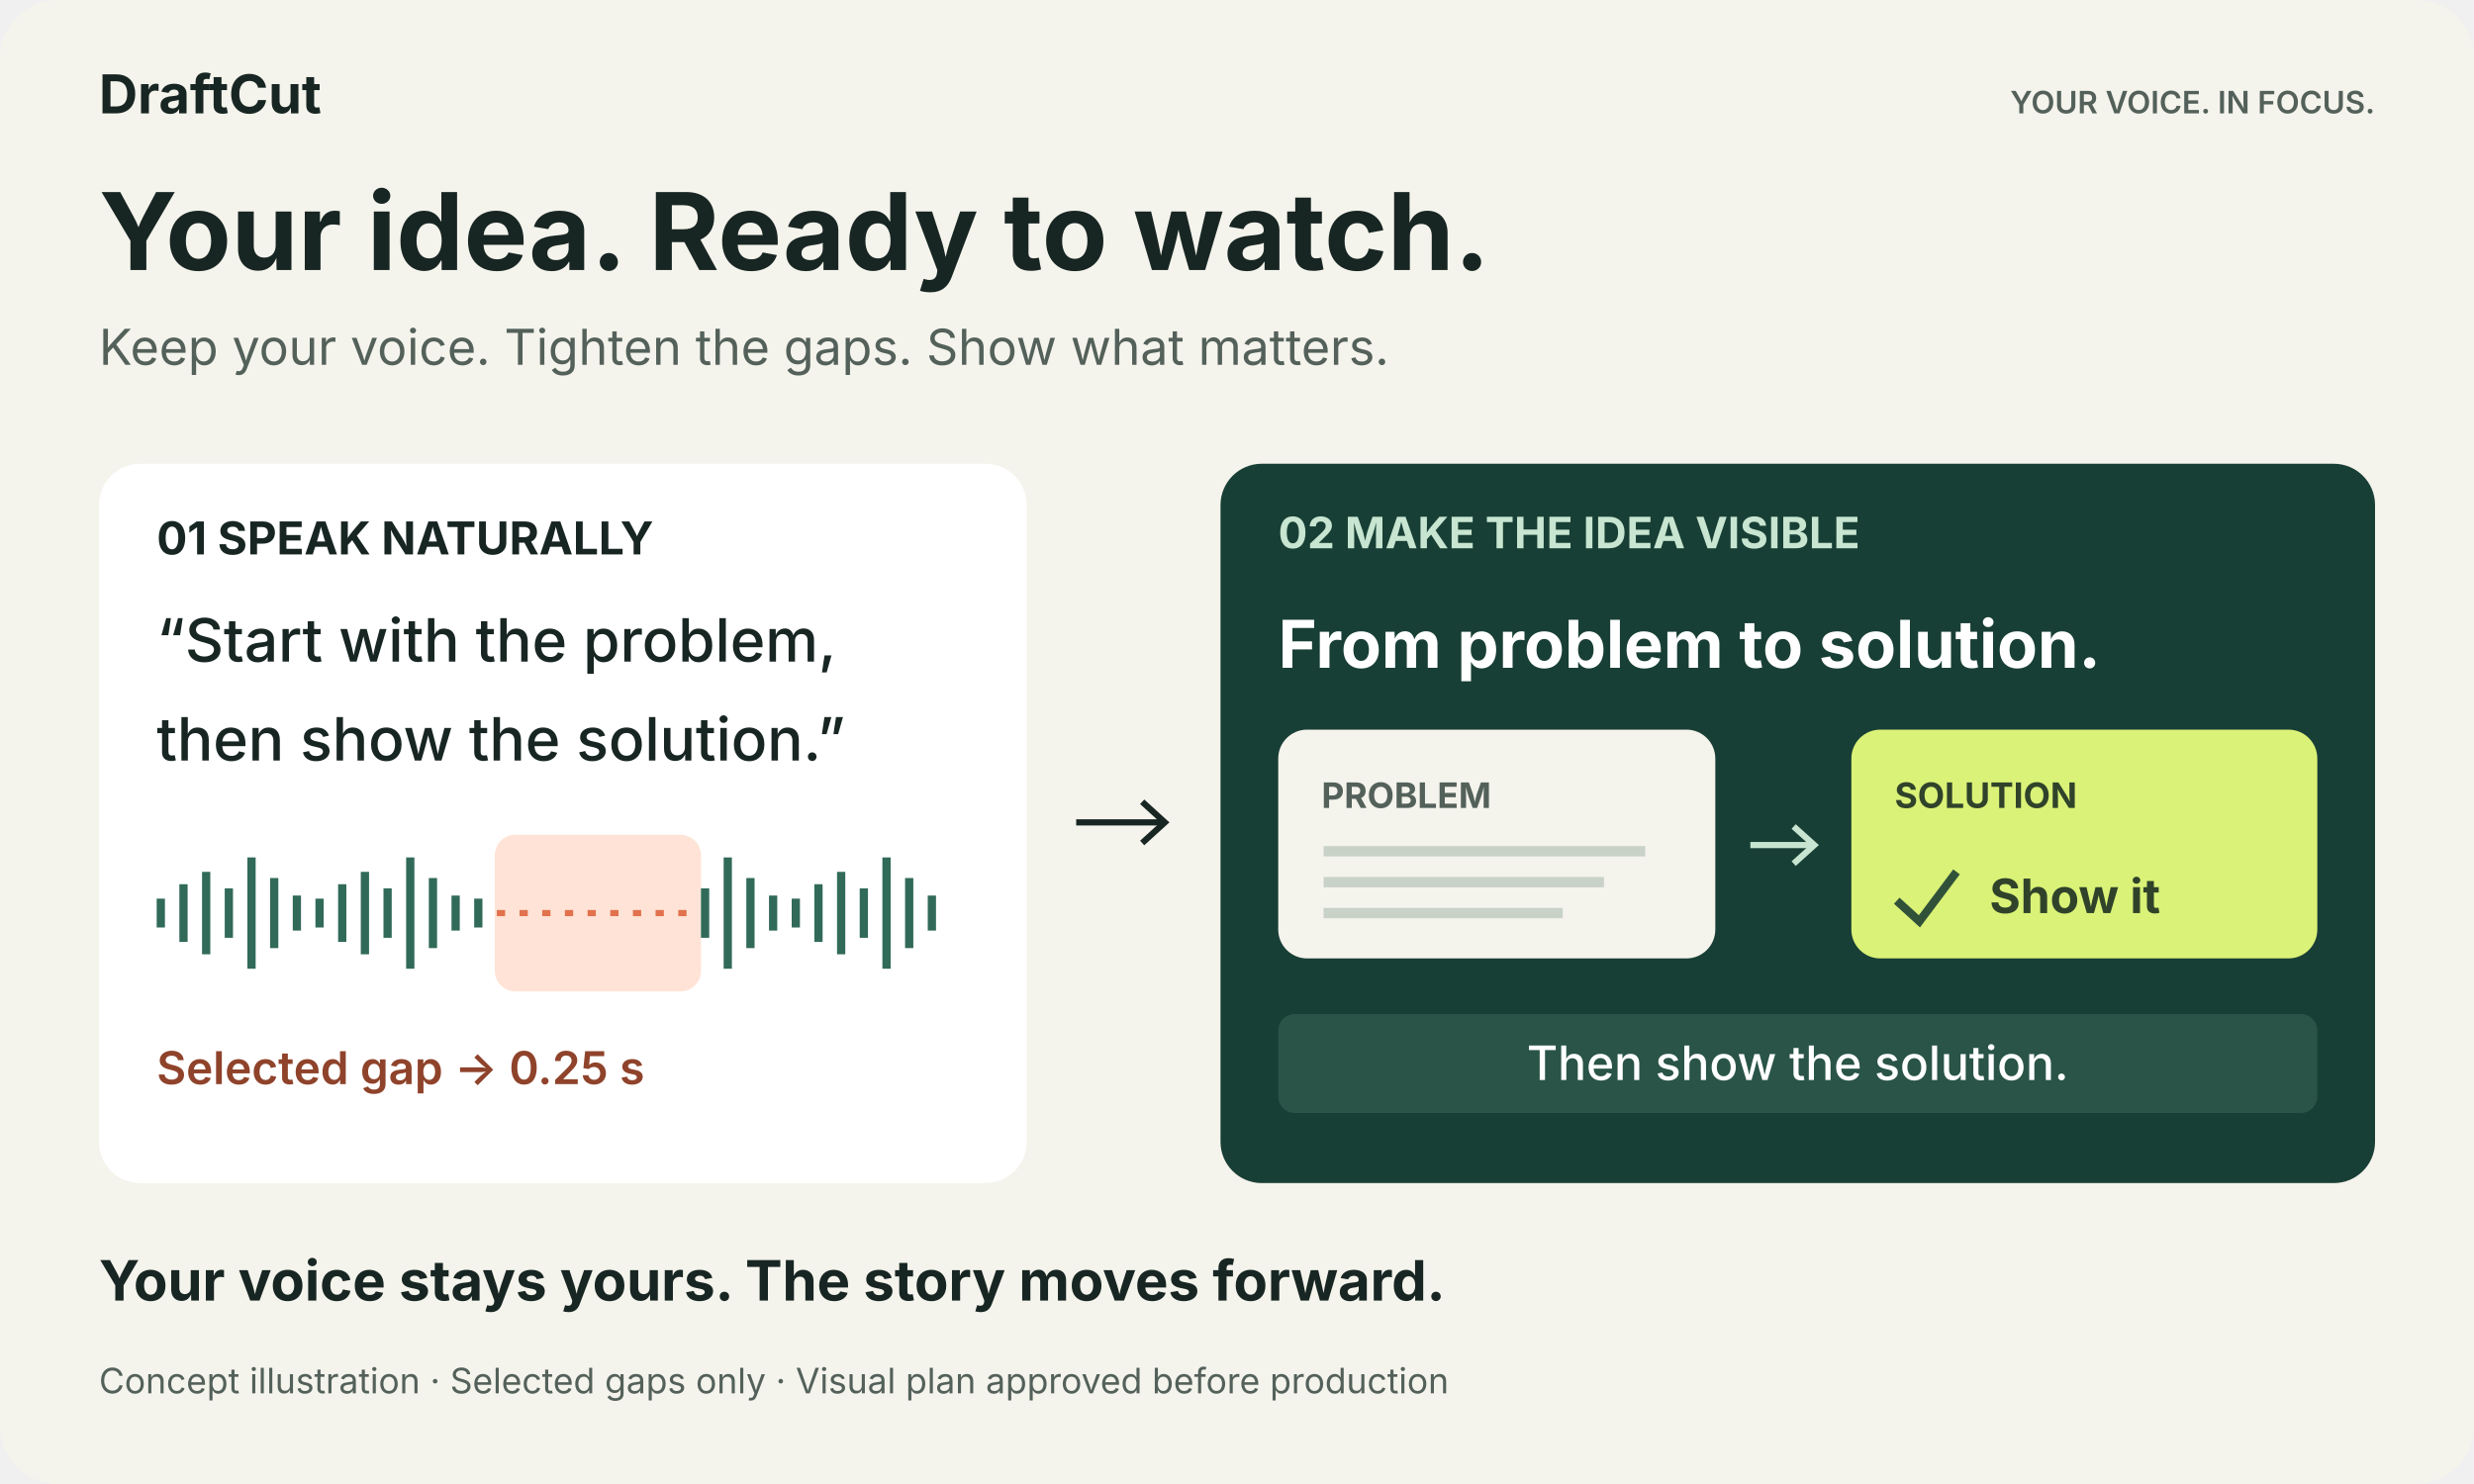
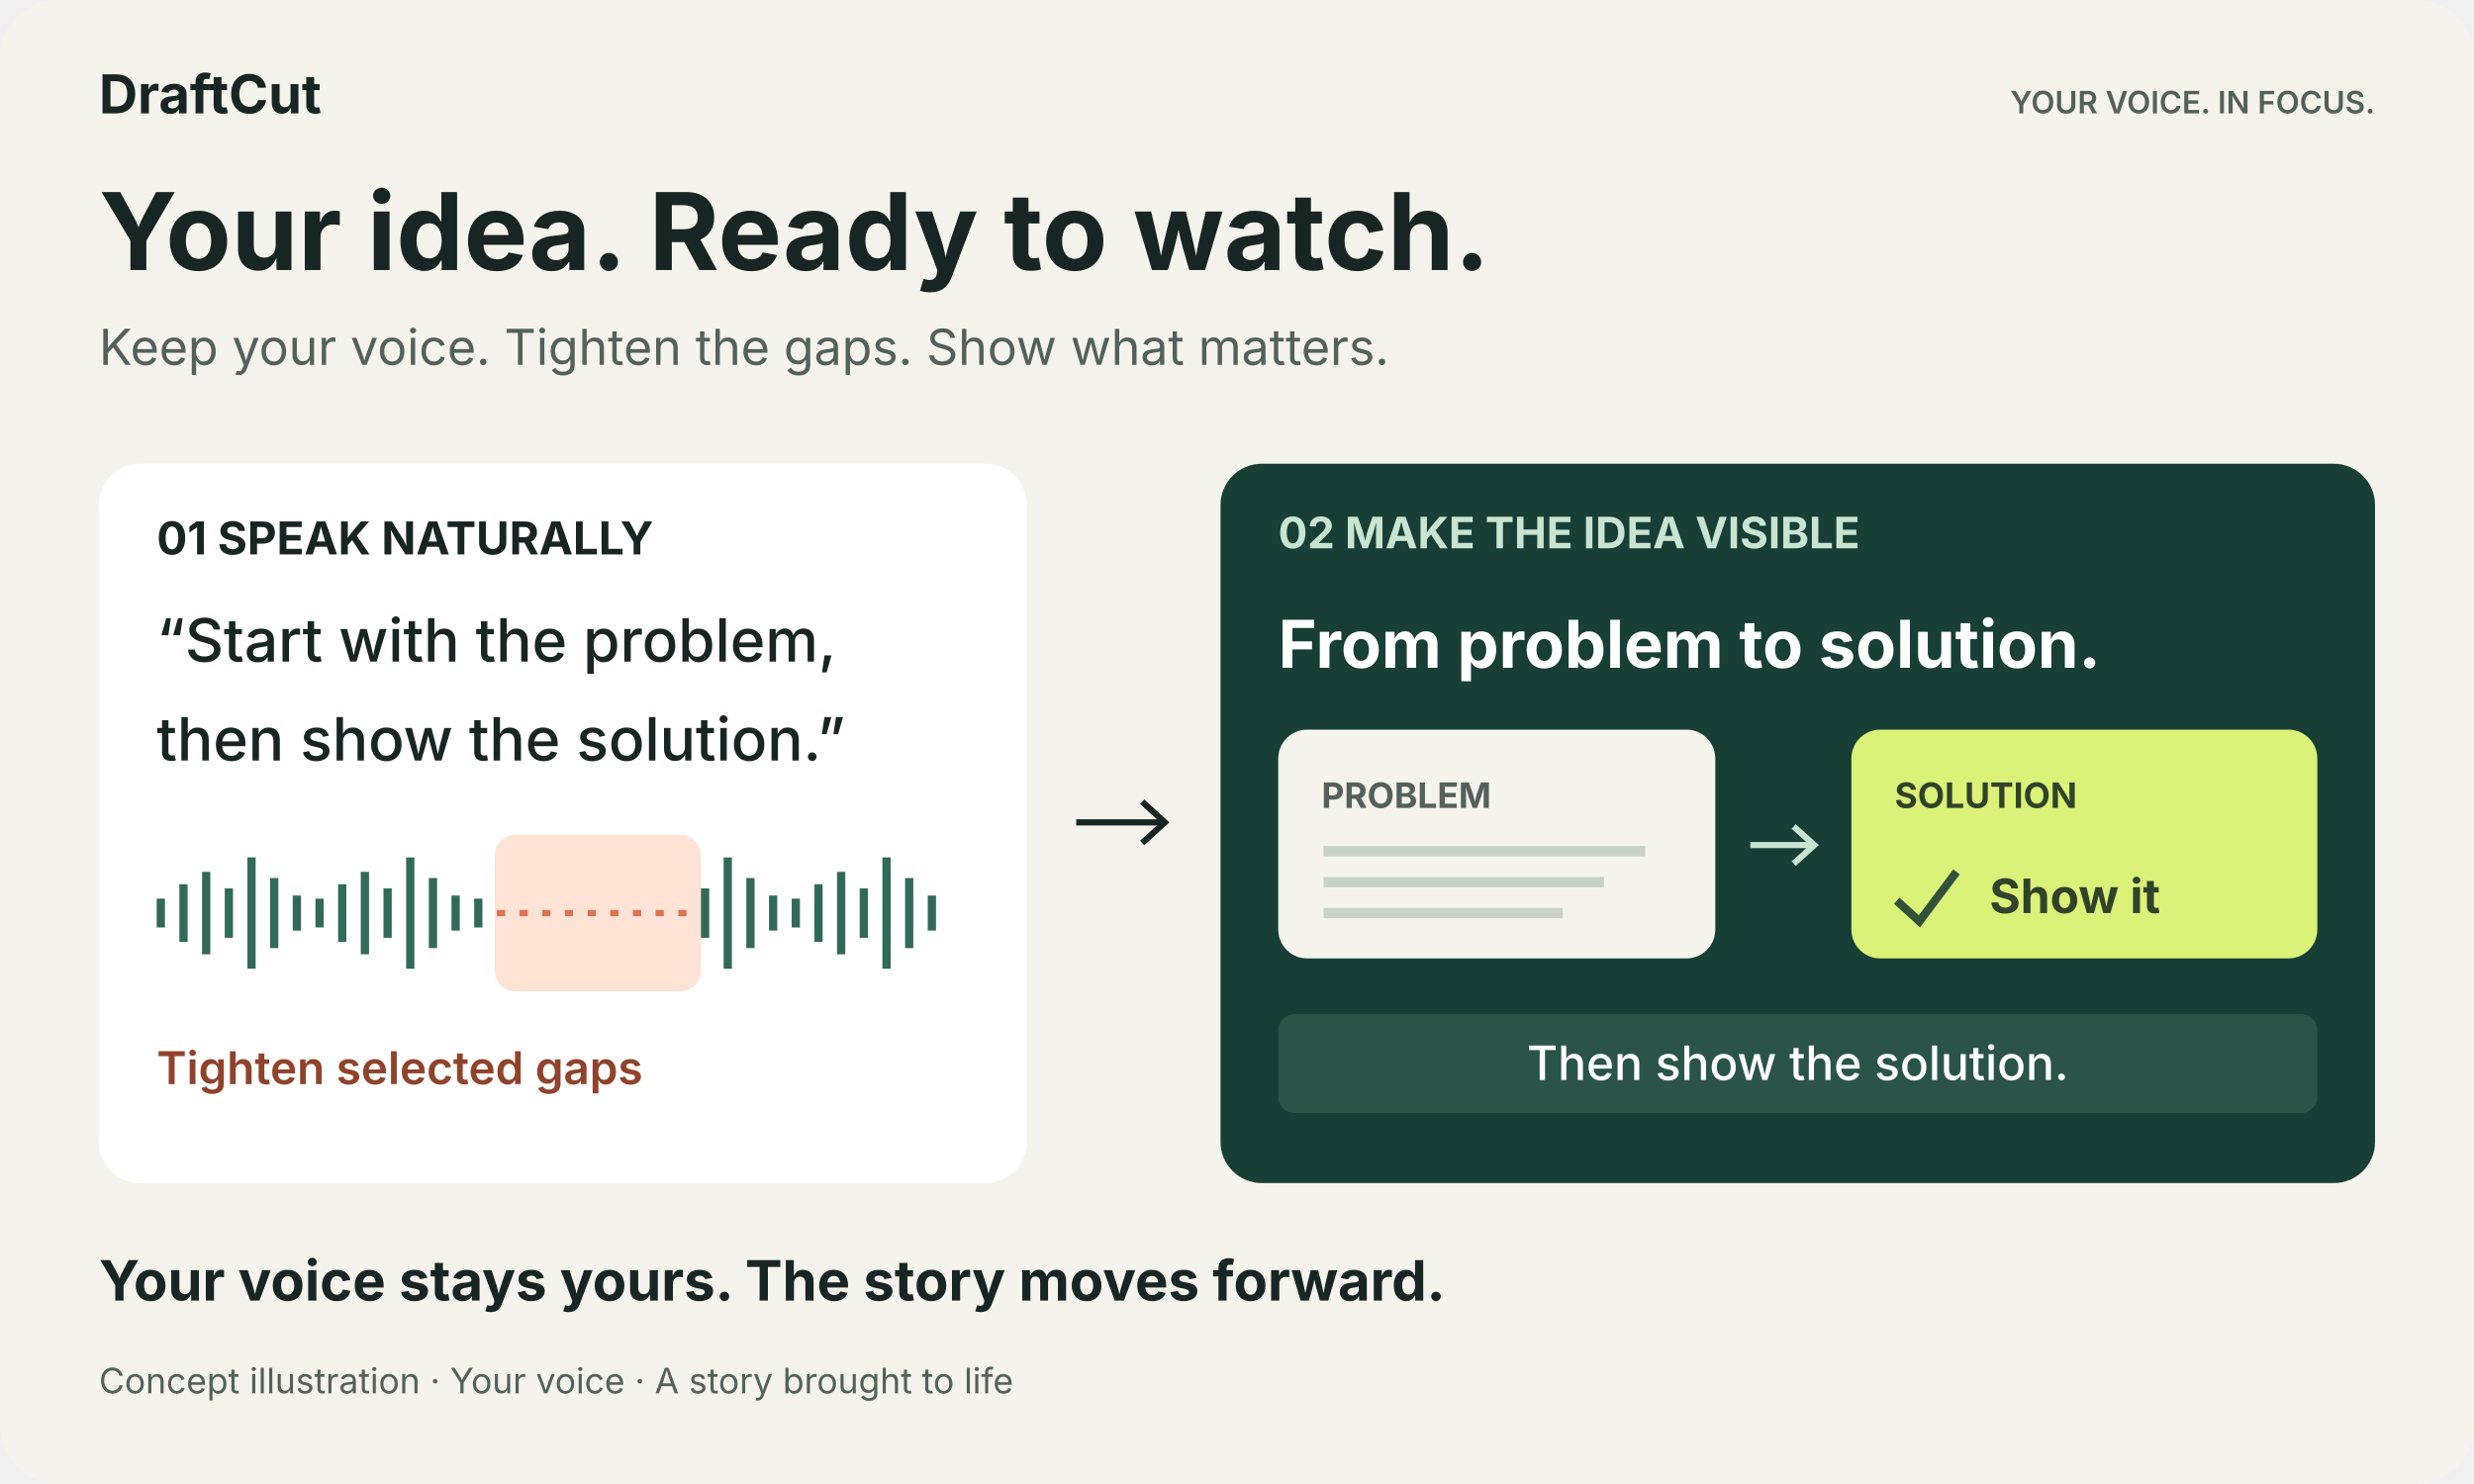
<svg xmlns="http://www.w3.org/2000/svg" width="1200" height="720" viewBox="0 0 1200 720" role="img" aria-labelledby="title desc">
  <g font-family="'Inter', 'PingFang SC', 'Microsoft YaHei', Arial, sans-serif">
    <rect x="0" y="0" width="1200" height="720" rx="28" fill="#F4F3EC" />
    <text x="48" y="55" font-size="26" fill="#182623" font-weight="750">DraftCut</text>
    <text x="1152" y="55" font-size="15" fill="#53615A" font-weight="600" text-anchor="end">YOUR VOICE. IN FOCUS.</text>
    <text x="48" y="131" font-size="52" fill="#182623" font-weight="730">Your idea. Ready to watch.</text>
    <text x="48" y="177" font-size="24" fill="#53615A" font-weight="400">Keep your voice. Tighten the gaps. Show what matters.</text>
    <rect x="48" y="225" width="450" height="349" rx="20" fill="#FFFFFF" />
    <text x="76" y="269" font-size="22" fill="#182623" font-weight="650">01   SPEAK NATURALLY</text>
    <text x="76" y="321" font-size="29" fill="#182623" font-weight="550">“Start with the problem,</text>
    <text x="76" y="369" font-size="29" fill="#182623" font-weight="550">then show the solution.”</text>
    <rect x="240" y="405" width="100" height="76" rx="10" fill="#FFE3D6" />
    <path d="M78 436.0L78 450.0" stroke="#316A59" stroke-width="4" fill="none" />
    <path d="M89 429.0L89 457.0" stroke="#316A59" stroke-width="4" fill="none" />
    <path d="M100 423.0L100 463.0" stroke="#316A59" stroke-width="4" fill="none" />
    <path d="M111 431.0L111 455.0" stroke="#316A59" stroke-width="4" fill="none" />
    <path d="M122 416.0L122 470.0" stroke="#316A59" stroke-width="4" fill="none" />
    <path d="M133 426.0L133 460.0" stroke="#316A59" stroke-width="4" fill="none" />
    <path d="M144 434.5L144 451.5" stroke="#316A59" stroke-width="4" fill="none" />
    <path d="M155 436.0L155 450.0" stroke="#316A59" stroke-width="4" fill="none" />
    <path d="M166 429.0L166 457.0" stroke="#316A59" stroke-width="4" fill="none" />
    <path d="M177 423.0L177 463.0" stroke="#316A59" stroke-width="4" fill="none" />
    <path d="M188 431.0L188 455.0" stroke="#316A59" stroke-width="4" fill="none" />
    <path d="M199 416.0L199 470.0" stroke="#316A59" stroke-width="4" fill="none" />
    <path d="M210 426.0L210 460.0" stroke="#316A59" stroke-width="4" fill="none" />
    <path d="M221 434.5L221 451.5" stroke="#316A59" stroke-width="4" fill="none" />
    <path d="M232 436.0L232 450.0" stroke="#316A59" stroke-width="4" fill="none" />
    <path d="M243 441.5L243 444.5" stroke="#E1724D" stroke-width="4" fill="none" />
    <path d="M254 441.5L254 444.5" stroke="#E1724D" stroke-width="4" fill="none" />
    <path d="M265 441.5L265 444.5" stroke="#E1724D" stroke-width="4" fill="none" />
    <path d="M276 441.5L276 444.5" stroke="#E1724D" stroke-width="4" fill="none" />
    <path d="M287 441.5L287 444.5" stroke="#E1724D" stroke-width="4" fill="none" />
    <path d="M298 441.5L298 444.5" stroke="#E1724D" stroke-width="4" fill="none" />
    <path d="M309 441.5L309 444.5" stroke="#E1724D" stroke-width="4" fill="none" />
    <path d="M320 441.5L320 444.5" stroke="#E1724D" stroke-width="4" fill="none" />
    <path d="M331 441.5L331 444.5" stroke="#E1724D" stroke-width="4" fill="none" />
    <path d="M342 431.0L342 455.0" stroke="#316A59" stroke-width="4" fill="none" />
    <path d="M353 416.0L353 470.0" stroke="#316A59" stroke-width="4" fill="none" />
    <path d="M364 426.0L364 460.0" stroke="#316A59" stroke-width="4" fill="none" />
    <path d="M375 434.5L375 451.5" stroke="#316A59" stroke-width="4" fill="none" />
    <path d="M386 436.0L386 450.0" stroke="#316A59" stroke-width="4" fill="none" />
    <path d="M397 429.0L397 457.0" stroke="#316A59" stroke-width="4" fill="none" />
    <path d="M408 423.0L408 463.0" stroke="#316A59" stroke-width="4" fill="none" />
    <path d="M419 431.0L419 455.0" stroke="#316A59" stroke-width="4" fill="none" />
    <path d="M430 416.0L430 470.0" stroke="#316A59" stroke-width="4" fill="none" />
    <path d="M441 426.0L441 460.0" stroke="#316A59" stroke-width="4" fill="none" />
    <path d="M452 434.5L452 451.5" stroke="#316A59" stroke-width="4" fill="none" />
-     <text x="76" y="526" font-size="22" fill="#8F432B" font-weight="600">Selected gap → 0.25 s</text>
+     <text x="76" y="526" font-size="22" fill="#8F432B" font-weight="600">Tighten selected gaps</text>
    <path d="M522 399L565 399" stroke="#182623" stroke-width="3" fill="none" />
    <path d="M554 389L565 399L554 409" stroke="#182623" stroke-width="3" fill="none" />
    <rect x="592" y="225" width="560" height="349" rx="20" fill="#183F35" />
    <text x="620" y="266" font-size="21" fill="#C7E5D0" font-weight="650">02   MAKE THE IDEA VISIBLE</text>
    <text x="620" y="324" font-size="32" fill="#FFFFFF" font-weight="650">From problem to solution.</text>
    <rect x="620" y="354" width="212" height="111" rx="14" fill="#F4F3EC" />
    <text x="641" y="392" font-size="17" fill="#53615A" font-weight="700">PROBLEM</text>
    <path d="M642 413L798 413" stroke="#C8D2C7" stroke-width="5" fill="none" />
    <path d="M642 428L778 428" stroke="#C8D2C7" stroke-width="5" fill="none" />
    <path d="M642 443L758 443" stroke="#C8D2C7" stroke-width="5" fill="none" />
    <path d="M849 410L880 410" stroke="#C7E5D0" stroke-width="3" fill="none" />
    <path d="M870 401L880 410L870 419" stroke="#C7E5D0" stroke-width="3" fill="none" />
    <rect x="898" y="354" width="226" height="111" rx="14" fill="#DAF277" />
    <text x="919" y="392" font-size="17" fill="#30432A" font-weight="700">SOLUTION</text>
    <path d="M920 437L931 447L949 423" stroke="#315239" stroke-width="4" fill="none" />
    <text x="965" y="443" font-size="23" fill="#30432A" font-weight="650">Show it</text>
    <rect x="620" y="492" width="504" height="48" rx="8" fill="#295447" />
    <text x="872" y="524" font-size="23" fill="#FFFFFF" font-weight="500" text-anchor="middle">Then show the solution.</text>
    <text x="48" y="631" font-size="27" fill="#182623" font-weight="650">Your voice stays yours. The story moves forward.</text>
-     <text x="48" y="676" font-size="17" fill="#53615A" font-weight="400">Concept illustration · Selected gaps only · Visual plan approved before production</text>
+     <text x="48" y="676" font-size="17" fill="#53615A" font-weight="400">Concept illustration · Your voice · A story brought to life</text>
  </g>
</svg>
